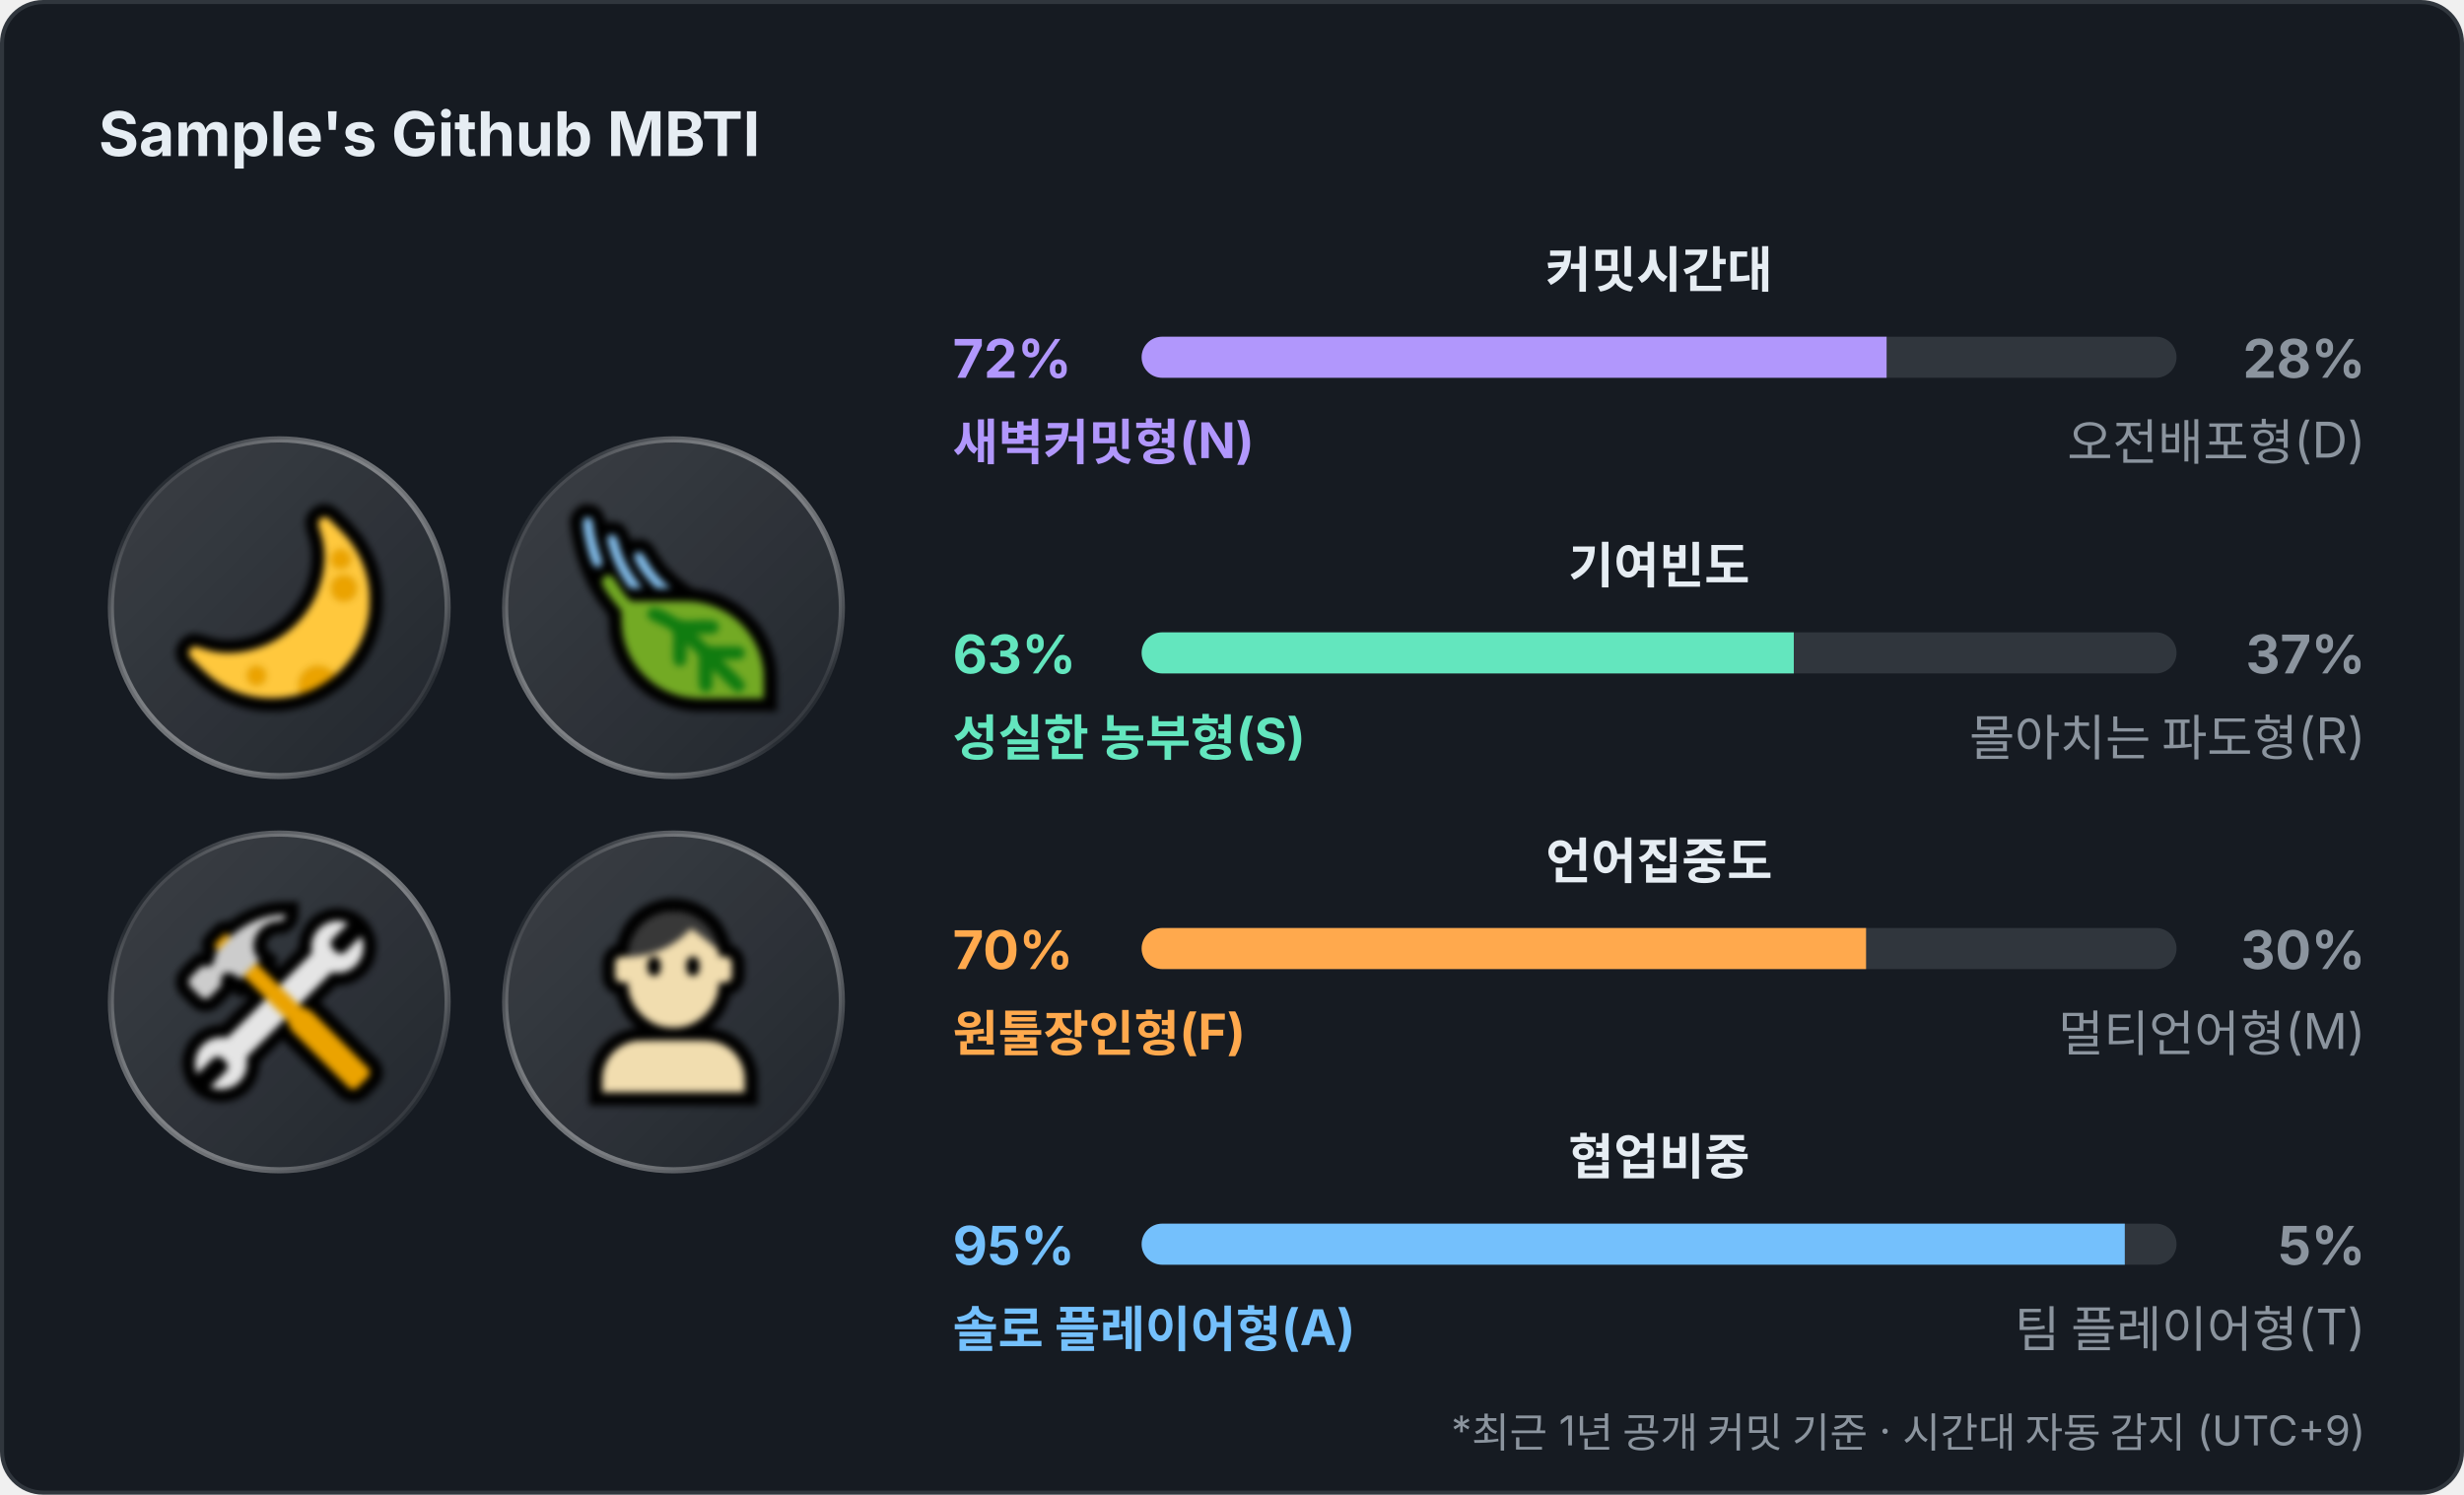
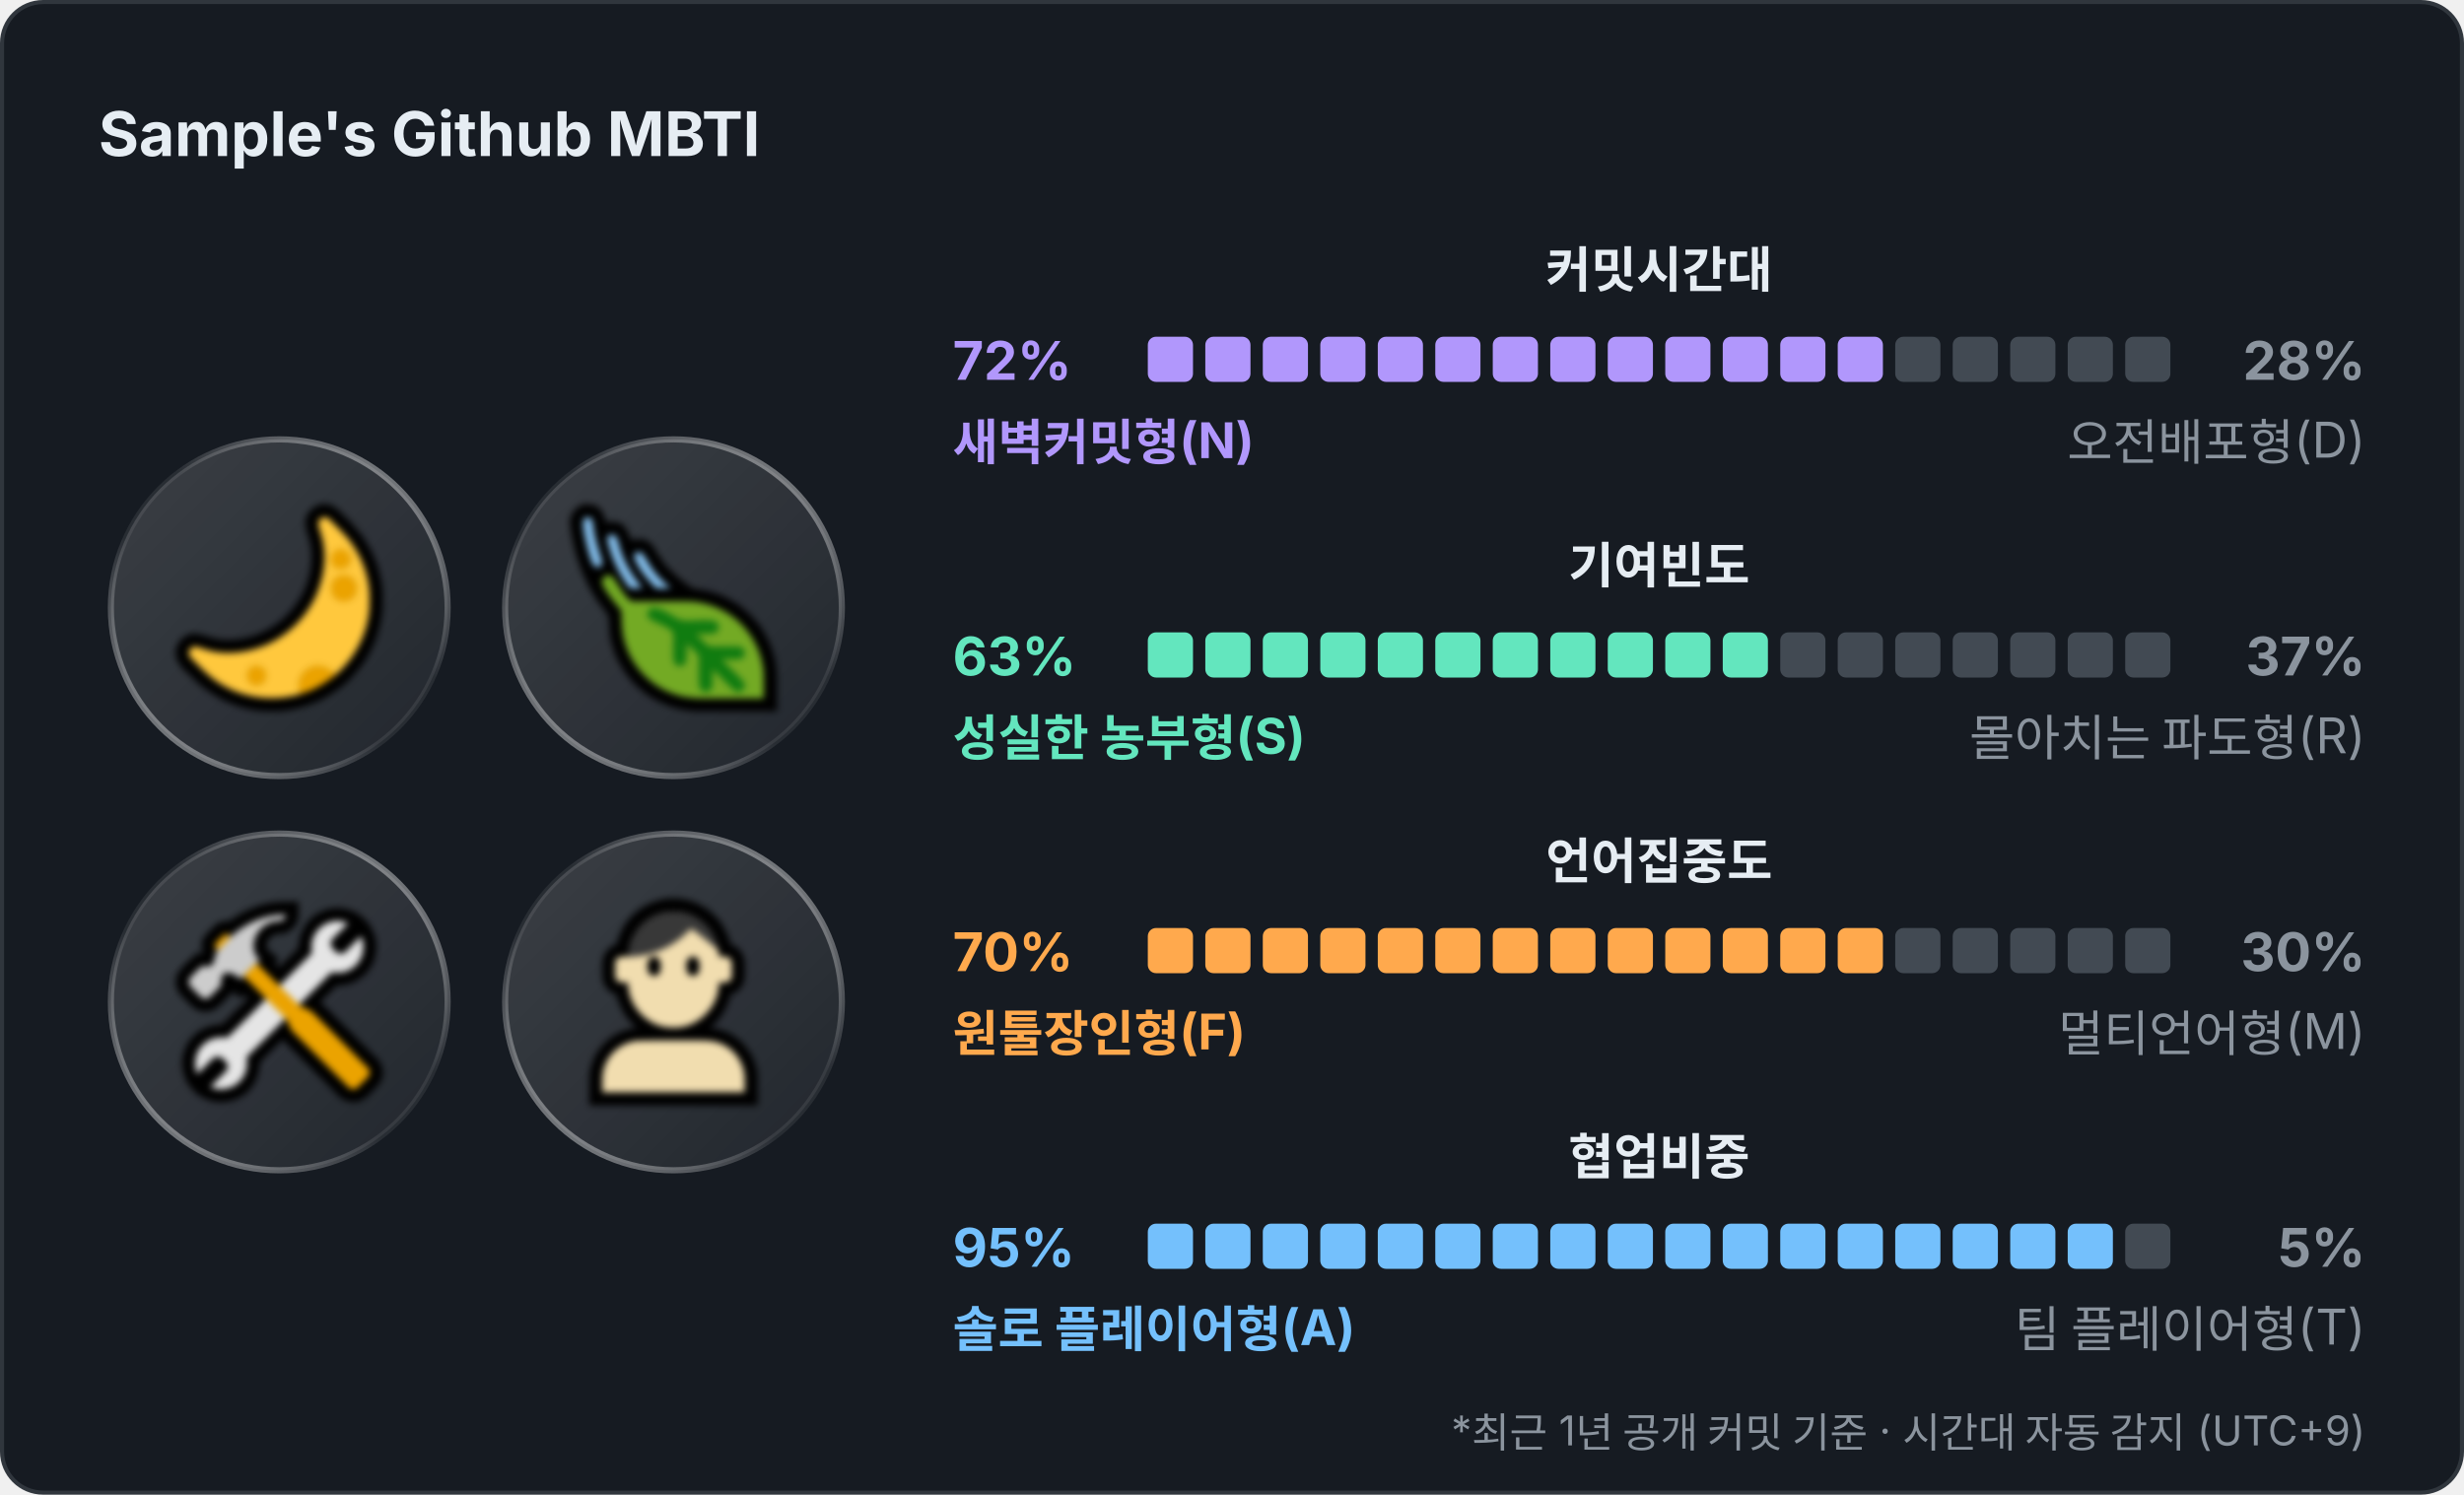
<svg xmlns="http://www.w3.org/2000/svg" width="600" height="364" viewBox="0 0 600 364" role="img" aria-label="sample의 깃허브 MBTI: NSFA">
  <style>
    text { font-family: Pretendard, -apple-system, 'Segoe UI', 'Apple SD Gothic Neo', 'Malgun Gothic', 'Noto Sans KR', sans-serif; fill: #e6edf3; }
    .title { font-size: 14px; font-weight: 600; fill: #8b949e; }
    .heading { font-size: 15px; font-weight: 700; }
    .nickname { font-size: 18px; font-weight: 700; }
    .side { font-size: 12px; fill: #8b949e; }
    .side.on { font-weight: 700; }
    .rate { font-size: 13px; font-weight: 700; fill: #8b949e; }
    .criterion { font-size: 12px; font-weight: 600; }
    .footer { font-size: 10px; fill: #8b949e; }
    .glass { fill: url(#glass-fill); stroke: url(#glass-stroke); stroke-width: 1.5; }
  </style>
  <defs>
    <linearGradient id="glass-fill" x1="0" y1="0" x2="1" y2="1">
      <stop offset="0" stop-color="#ffffff" stop-opacity="0.16" />
      <stop offset="1" stop-color="#ffffff" stop-opacity="0.05" />
    </linearGradient>
    <linearGradient id="glass-stroke" x1="0.9" y1="0" x2="0.1" y2="1">
      <stop offset="0" stop-color="#ffffff" stop-opacity="0.5" />
      <stop offset="0.4" stop-color="#ffffff" stop-opacity="0.08" />
      <stop offset="0.6" stop-color="#ffffff" stop-opacity="0.08" />
      <stop offset="1" stop-color="#ffffff" stop-opacity="0.5" />
    </linearGradient>
  </defs>
  <rect x="0.5" y="0.5" width="599" height="363" rx="10" fill="#161b22" stroke="#30363d" stroke-width="1" />
  <text x="24" y="38" class="heading">Sample's Github MBTI</text>
  <circle cx="68" cy="148" r="41" class="glass" />
  <svg x="26" y="106" width="84" height="84" viewBox="0 0 50 50" fill="none">
    <g filter="url(#N-filter1_f_2032_229)">
      <g clip-path="url(#N-clip0_2032_229)">
        <path d="M31.065 10H31.954C32.562 10.077 33.098 10.41 33.54 10.821C35.185 12.387 36.806 14.033 37.927 16.031C39.156 18.125 39.835 20.515 40 22.931V24.765C39.794 28.246 38.46 31.663 36.194 34.319C33.429 37.638 29.265 39.66 24.977 40H23.015C19.206 39.821 15.562 38.135 12.815 35.521C11.738 34.462 10.35 33.508 10 31.946V31.227C10.169 29.831 11.494 28.637 12.925 28.771C14.131 28.892 15.233 29.494 16.446 29.615C20.223 30.017 24.11 28.41 26.608 25.569C28.833 23.069 30.017 19.608 29.594 16.271C29.442 14.867 28.542 13.565 28.833 12.121C29.085 11.054 30.025 10.26 31.065 10V10ZM30.688 12.529C30.577 13.167 30.933 13.754 31.071 14.36C31.965 17.175 31.565 20.262 30.456 22.956C28.938 26.544 25.869 29.458 22.188 30.748C19.69 31.621 16.902 31.879 14.352 31.077C13.75 30.942 13.173 30.571 12.542 30.673C11.892 30.81 11.679 31.76 12.144 32.202C13.677 33.75 15.181 35.396 17.146 36.404C20.44 38.244 24.456 38.544 28.06 37.538L28.052 37.496C29.929 37.002 31.617 35.965 33.123 34.76C36.229 32.096 38.173 28.065 38.098 23.952C38.167 20.975 37.185 18.006 35.438 15.604C34.546 14.356 33.381 13.344 32.321 12.246C31.904 11.679 30.85 11.808 30.688 12.529V12.529Z" fill="black" />
        <path d="M30.688 12.529C30.85 11.808 31.904 11.679 32.321 12.246C33.381 13.344 34.546 14.356 35.438 15.604C37.185 18.006 38.167 20.975 38.098 23.952C38.173 28.065 36.229 32.096 33.123 34.76C32.558 34.171 31.91 33.571 31.062 33.469C29.708 33.221 28.319 34.15 27.938 35.452C27.696 36.123 27.885 36.831 28.052 37.496L28.06 37.538C24.456 38.544 20.44 38.244 17.146 36.404C15.181 35.396 13.677 33.75 12.144 32.202C11.679 31.76 11.892 30.81 12.542 30.673C13.173 30.571 13.75 30.942 14.352 31.077C16.902 31.879 19.69 31.621 22.188 30.748C25.869 29.458 28.938 26.544 30.456 22.956C31.565 20.262 31.965 17.175 31.071 14.36C30.933 13.754 30.577 13.167 30.688 12.529V12.529ZM33.79 16.56C32.704 16.6 32.129 18.035 32.81 18.846C33.371 19.602 34.683 19.494 35.125 18.663C35.735 17.756 34.86 16.419 33.79 16.56V16.56ZM33.596 20.483C32.248 21.035 32.152 23.16 33.454 23.819C34.644 24.575 36.396 23.502 36.219 22.094C36.267 20.81 34.717 19.9 33.596 20.483V20.483ZM21.09 33.585C20.242 33.987 20.042 35.275 20.785 35.881C21.54 36.648 23.079 36.1 23.092 34.996C23.283 33.942 22.015 33.058 21.09 33.585Z" fill="#FFC83D" />
        <path d="M33.79 16.56C34.86 16.419 35.735 17.756 35.125 18.663C34.683 19.494 33.371 19.602 32.81 18.846C32.129 18.035 32.704 16.6 33.79 16.56V16.56Z" fill="#EBA300" />
        <path d="M33.596 20.483C34.717 19.9 36.267 20.81 36.219 22.094C36.396 23.502 34.644 24.575 33.454 23.819C32.152 23.16 32.248 21.035 33.596 20.483V20.483Z" fill="#EBA300" />
        <path d="M21.09 33.585C22.015 33.058 23.283 33.942 23.092 34.996C23.079 36.1 21.54 36.648 20.785 35.881C20.042 35.275 20.242 33.987 21.09 33.585Z" fill="#EBA300" />
        <path d="M27.938 35.452C28.319 34.15 29.708 33.221 31.062 33.469C31.91 33.571 32.558 34.171 33.123 34.76C31.617 35.965 29.929 37.002 28.052 37.496C27.885 36.831 27.696 36.123 27.938 35.452V35.452Z" fill="#EBA300" />
      </g>
    </g>
    <defs>
      <filter id="N-filter1_f_2032_229" x="9" y="9" width="32" height="32" filterUnits="userSpaceOnUse" color-interpolation-filters="sRGB">
        <feFlood flood-opacity="0" result="BackgroundImageFix" />
        <feBlend mode="normal" in="SourceGraphic" in2="BackgroundImageFix" result="shape" />
        <feGaussianBlur stdDeviation="0.5" result="effect1_foregroundBlur_2032_229" />
      </filter>
      <clipPath id="N-clip0_2032_229">
        <rect width="30" height="30" fill="white" transform="translate(10 10)" />
      </clipPath>
    </defs>
  </svg>
  <circle cx="164" cy="148" r="41" class="glass" />
  <svg x="122" y="106" width="84" height="84" viewBox="0 0 50 50" fill="none">
    <g filter="url(#S-filter1_f_2032_280)">
      <g clip-path="url(#S-clip0_2032_280)">
        <path d="M11.973 10H12.944C13.442 10.129 13.963 10.294 14.327 10.679C14.842 11.185 15 11.915 15.225 12.575C15.988 12.567 16.854 12.398 17.506 12.9C18.277 13.419 18.55 14.35 18.846 15.177C19.663 15.092 20.581 14.877 21.31 15.379C22.067 15.885 22.442 16.752 22.915 17.496C23.948 19.267 25.592 20.55 27.175 21.802C27.619 22.188 28.206 22.29 28.771 22.365C31.667 22.746 34.39 24.196 36.39 26.315C38.592 28.6 39.877 31.723 40 34.89V40H27.942C25.129 39.79 22.375 38.7 20.233 36.854C17.465 34.496 15.69 30.944 15.66 27.29C15.648 26.712 15.621 26.083 15.198 25.64C12.235 22.048 10.565 17.519 10 12.927V12.2C10.225 11.175 10.969 10.325 11.973 10V10ZM11.944 12.321C11.815 13.404 12.115 14.481 12.333 15.535C12.613 16.623 12.842 17.746 13.369 18.746C13.546 19.196 14.081 19.06 14.458 19.106C14.527 18.794 14.75 18.471 14.615 18.146C14.098 16.515 13.548 14.877 13.365 13.165C13.29 12.744 13.287 12.246 12.931 11.948C12.588 11.873 12.006 11.867 11.944 12.321V12.321ZM15.61 14.467C15.55 14.606 15.431 14.887 15.373 15.027C15.94 17.623 17.081 20.081 18.696 22.19C19.302 22.188 19.908 22.188 20.515 22.188C19.121 20.512 17.931 18.629 17.273 16.542C17.042 15.848 16.983 15.056 16.492 14.477C16.208 14.387 15.902 14.46 15.61 14.467V14.467ZM19.594 16.969C19.506 17.104 19.329 17.377 19.242 17.512C19.837 19.354 21.192 20.802 22.488 22.188C23.196 22.188 23.906 22.185 24.615 22.188C23.592 21.369 22.646 20.444 21.902 19.36C21.387 18.66 21.019 17.867 20.504 17.167C20.31 16.846 19.9 17.002 19.594 16.969V16.969ZM14.694 20.913C14.529 21.387 14.819 21.85 15.042 22.25C15.742 23.383 16.6 24.408 17.462 25.421C17.506 27.017 17.488 28.648 17.998 30.183C19.004 33.533 21.675 36.327 24.979 37.477C26.448 38.033 28.033 38.152 29.592 38.156C32.421 38.154 35.25 38.154 38.081 38.154C38.085 36.915 38.121 35.671 38.065 34.431C37.896 31.956 36.825 29.573 35.165 27.74C33.065 25.435 29.975 24.073 26.858 24.081C24.433 24.081 22.01 24.073 19.585 24.092C19.31 24.075 19.017 24.108 18.754 24.008C17.858 23.192 17.235 22.129 16.587 21.117C16.385 20.827 16.19 20.498 15.858 20.34C15.394 20.212 14.86 20.456 14.694 20.913V20.913Z" fill="black" />
        <path d="M11.944 12.321C12.006 11.867 12.588 11.873 12.931 11.948C13.287 12.246 13.29 12.744 13.365 13.165C13.548 14.877 14.098 16.515 14.615 18.146C14.75 18.471 14.527 18.794 14.458 19.106C14.081 19.06 13.546 19.196 13.369 18.746C12.842 17.746 12.613 16.623 12.333 15.535C12.115 14.481 11.815 13.404 11.944 12.321V12.321Z" fill="#83BEEC" />
        <path d="M15.61 14.467C15.902 14.46 16.208 14.387 16.492 14.477C16.983 15.056 17.042 15.848 17.273 16.542C17.931 18.629 19.121 20.512 20.515 22.188C19.908 22.188 19.302 22.188 18.696 22.19C17.081 20.081 15.94 17.623 15.373 15.027C15.431 14.887 15.55 14.606 15.61 14.467V14.467Z" fill="#83BEEC" />
        <path d="M19.594 16.969C19.9 17.002 20.31 16.846 20.504 17.167C21.019 17.867 21.387 18.66 21.902 19.36C22.646 20.444 23.592 21.369 24.615 22.188C23.906 22.185 23.196 22.188 22.488 22.188C21.192 20.802 19.837 19.354 19.242 17.512C19.329 17.377 19.506 17.104 19.594 16.969V16.969Z" fill="#83BEEC" />
        <path d="M14.694 20.913C14.86 20.456 15.394 20.212 15.858 20.34C16.19 20.498 16.385 20.827 16.587 21.117C17.235 22.129 17.858 23.192 18.754 24.008C19.017 24.108 19.31 24.075 19.585 24.092C22.01 24.073 24.433 24.081 26.858 24.081C29.975 24.073 33.065 25.435 35.165 27.74C36.825 29.573 37.896 31.956 38.065 34.431C38.121 35.671 38.085 36.915 38.081 38.154C35.25 38.154 32.421 38.154 29.592 38.156C28.033 38.152 26.448 38.033 24.979 37.477C21.675 36.327 19.004 33.533 17.998 30.183C17.488 28.648 17.506 27.017 17.462 25.421C16.6 24.408 15.742 23.383 15.042 22.25C14.819 21.85 14.529 21.387 14.694 20.913V20.913ZM21.54 26.573C22.617 27.325 24.052 27.558 24.956 28.544C25.158 29.975 24.819 31.431 25.079 32.854C25.31 33.621 26.569 33.627 26.781 32.854C26.904 31.944 26.837 31.021 26.885 30.106C27.51 30.694 28.115 31.304 28.717 31.915C28.773 33.423 28.617 34.942 28.792 36.444C28.879 37.333 30.271 37.454 30.544 36.617C30.712 35.71 30.635 34.777 30.631 33.858C31.75 34.858 32.712 36.025 33.856 36.994C34.59 37.702 35.812 36.465 35.115 35.733C34.131 34.583 32.956 33.608 31.95 32.475C32.875 32.452 33.81 32.546 34.731 32.406C35.5 32.206 35.494 30.91 34.715 30.719C33.217 30.508 31.694 30.79 30.194 30.604C29.398 30.177 28.877 29.377 28.212 28.781C29.087 28.777 29.969 28.831 30.837 28.7C31.435 28.629 31.746 27.84 31.427 27.35C31.113 26.76 30.342 26.887 29.785 26.85C28.54 26.794 27.285 27.002 26.05 26.817C24.729 26.258 23.592 25.146 22.106 25.035C21.348 25.01 20.958 26.108 21.54 26.573Z" fill="#73AA24" />
        <path d="M21.54 26.573C20.958 26.108 21.348 25.01 22.106 25.035C23.592 25.146 24.729 26.258 26.05 26.817C27.285 27.002 28.54 26.794 29.785 26.85C30.342 26.887 31.113 26.76 31.427 27.35C31.746 27.84 31.435 28.629 30.837 28.7C29.969 28.831 29.087 28.777 28.212 28.781C28.877 29.377 29.398 30.177 30.194 30.604C31.694 30.79 33.217 30.508 34.715 30.719C35.494 30.91 35.5 32.206 34.731 32.406C33.81 32.546 32.875 32.452 31.95 32.475C32.956 33.608 34.131 34.583 35.115 35.733C35.812 36.465 34.59 37.702 33.856 36.994C32.712 36.025 31.75 34.858 30.631 33.858C30.635 34.777 30.712 35.71 30.544 36.617C30.271 37.454 28.879 37.333 28.792 36.444C28.617 34.942 28.773 33.423 28.717 31.915C28.115 31.304 27.51 30.694 26.885 30.106C26.837 31.021 26.904 31.944 26.781 32.854C26.569 33.627 25.31 33.621 25.079 32.854C24.819 31.431 25.158 29.975 24.956 28.544C24.052 27.558 22.617 27.325 21.54 26.573V26.573Z" fill="#107C10" />
      </g>
    </g>
    <defs>
      <filter id="S-filter1_f_2032_280" x="9" y="9" width="32" height="32" filterUnits="userSpaceOnUse" color-interpolation-filters="sRGB">
        <feFlood flood-opacity="0" result="BackgroundImageFix" />
        <feBlend mode="normal" in="SourceGraphic" in2="BackgroundImageFix" result="shape" />
        <feGaussianBlur stdDeviation="0.5" result="effect1_foregroundBlur_2032_280" />
      </filter>
      <clipPath id="S-clip0_2032_280">
        <rect width="30" height="30" fill="white" transform="translate(10 10)" />
      </clipPath>
    </defs>
  </svg>
  <circle cx="68" cy="244" r="41" class="glass" />
  <svg x="26" y="202" width="84" height="84" viewBox="0 0 50 50" fill="none">
    <g filter="url(#F-filter1_f_2032_374)">
      <g clip-path="url(#F-clip0_2032_374)">
        <path d="M24.585 10.529C25.654 10.433 26.729 10.488 27.802 10.465C27.84 11.075 27.812 11.685 27.819 12.294C27.869 13.502 26.998 14.631 25.871 15.008C25.4 15.202 24.863 15.054 24.396 15.26C23.59 15.506 22.998 16.4 23.183 17.242C23.733 17.79 24.369 18.258 24.967 18.758C24.773 18.965 24.579 19.169 24.383 19.373C24.579 19.59 24.785 19.796 25.002 19.99C25.944 19.065 26.875 18.129 27.802 17.194C27.831 16.06 28.127 14.929 28.742 13.969C29.7 12.396 31.512 11.423 33.34 11.4C35.277 11.36 37.208 12.4 38.212 14.065C39.298 15.76 39.356 18.058 38.335 19.798C37.344 21.573 35.331 22.663 33.31 22.65C32.5 23.408 31.731 24.212 30.946 24.998C33.635 27.694 36.331 30.383 39.023 33.079C39.508 33.562 39.902 34.171 40 34.86V35.71C39.708 37.013 38.546 37.794 37.69 38.717C36.656 39.788 34.788 39.785 33.744 38.731C30.969 35.987 28.24 33.196 25.45 30.467C24.377 31.56 23.281 32.633 22.206 33.723C22.169 35.231 21.646 36.763 20.562 37.844C19.179 39.325 16.946 39.873 15.015 39.308C13.09 38.763 11.51 37.117 11.083 35.156C10.523 32.91 11.552 30.371 13.544 29.179C14.504 28.544 15.658 28.34 16.777 28.229C17.99 27 19.223 25.794 20.431 24.56C20.292 24.298 20.079 24.071 19.804 23.946C19.627 24.119 19.454 24.296 19.285 24.475C18.898 24.244 18.76 23.698 18.335 23.544C17.05 24.602 16.079 26.494 14.183 26.396C12.858 26.425 12.031 25.283 11.173 24.458C10.617 23.962 10.185 23.327 10 22.602V21.627C10.429 20.048 11.935 19.148 12.967 17.985C13.279 17.973 13.59 17.965 13.9 17.96C13.825 17.294 13.656 16.6 13.906 15.948C14.292 15.137 15.046 14.604 15.644 13.963C16.212 13.371 17.054 13.242 17.833 13.26C19.792 11.783 22.131 10.765 24.585 10.529V10.529ZM17.877 15.633C17.79 15.373 17.594 15.2 17.29 15.113C16.704 15.435 16.315 16.01 15.821 16.452C15.429 16.775 15.758 17.325 16.131 17.5C15.535 18.087 15.808 19.046 15.269 19.656C14.821 19.988 14.25 19.802 13.738 19.854C13.14 20.444 12.5 21.012 11.969 21.665C11.592 22.573 12.529 23.083 13.033 23.652C13.481 24.125 14.042 24.819 14.769 24.41C15.381 23.837 15.967 23.231 16.558 22.635C16.548 21.975 16.462 21.023 17.246 20.775C18.067 20.694 18.829 21.119 19.381 21.696C19.538 21.556 19.681 21.404 19.831 21.258C20.935 22.329 22.01 23.433 23.104 24.517C21.283 26.446 19.354 28.294 17.481 30.181C16.271 30.031 14.952 30.246 14.048 31.129C12.865 32.152 12.521 33.913 13.077 35.352C13.115 35.35 13.192 35.35 13.229 35.35C14.017 34.556 14.804 33.758 15.604 32.977C15.931 32.977 16.262 32.944 16.587 32.992C16.894 33.319 17.229 33.617 17.519 33.956C17.529 34.235 17.533 34.517 17.517 34.796C16.7 35.654 15.842 36.473 15.012 37.319C16.637 38.077 18.758 37.485 19.706 35.952C20.329 35.09 20.363 33.99 20.281 32.979C22.179 31.121 24.05 29.231 25.923 27.348C26.438 27.952 26.446 28.875 27.073 29.404C29.75 32.075 32.419 34.754 35.104 37.417C35.592 37.892 36.34 37.565 36.673 37.071C37.223 36.371 38.477 35.808 38 34.735C35.315 31.996 32.575 29.306 29.873 26.581C29.308 25.981 28.396 25.946 27.783 25.415C28.054 25.315 28.2 25.048 28.413 24.869C29.775 23.481 31.192 22.14 32.521 20.721C33.554 20.837 34.671 20.785 35.54 20.135C37.052 19.171 37.577 17.102 36.883 15.479C36.008 16.269 35.215 17.144 34.371 17.965C34.075 17.971 33.779 17.975 33.485 17.977C32.877 17.508 32.098 16.798 32.604 15.969C33.39 15.221 34.127 14.423 34.927 13.692C34.763 13.335 34.256 13.483 33.96 13.304C32.373 13.071 30.702 13.975 30.042 15.442C29.642 16.2 29.642 17.079 29.754 17.913C28.177 19.5 26.583 21.073 25.012 22.667C23.906 21.573 22.81 20.469 21.708 19.373C21.829 19.26 22.069 19.035 22.188 18.925C21.002 17.973 21.031 16.165 21.856 14.99C22.515 13.912 23.775 13.273 25.023 13.271C25.519 13.298 25.94 12.838 25.952 12.358C22.952 12.273 20.056 13.625 17.877 15.633V15.633Z" fill="black" />
        <path d="M17.877 15.633C20.056 13.625 22.952 12.273 25.952 12.358C25.94 12.838 25.519 13.298 25.023 13.271C23.775 13.273 22.515 13.912 21.856 14.99C21.031 16.165 21.002 17.973 22.188 18.925C22.069 19.035 21.829 19.26 21.708 19.373C21.077 19.996 20.458 20.631 19.831 21.258C19.681 21.404 19.538 21.556 19.381 21.696C18.829 21.119 18.067 20.694 17.246 20.775C16.462 21.023 16.548 21.975 16.558 22.635C15.967 23.231 15.381 23.837 14.769 24.41C14.042 24.819 13.481 24.125 13.033 23.652C12.529 23.083 11.592 22.573 11.969 21.665C12.5 21.012 13.14 20.444 13.738 19.854C14.25 19.802 14.821 19.988 15.269 19.656C15.808 19.046 15.535 18.087 16.131 17.5C16.69 16.858 17.273 16.233 17.877 15.633Z" fill="#CCCCCC" />
        <path d="M30.041 15.442C30.702 13.975 32.373 13.071 33.96 13.304C34.256 13.483 34.762 13.336 34.927 13.692C34.127 14.423 33.389 15.221 32.604 15.969C32.098 16.798 32.877 17.509 33.485 17.977C33.779 17.975 34.075 17.971 34.37 17.965C35.214 17.144 36.008 16.269 36.883 15.479C37.577 17.102 37.052 19.171 35.539 20.136C34.67 20.786 33.554 20.838 32.52 20.721C31.191 22.14 29.775 23.481 28.412 24.869C28.2 25.048 28.054 25.315 27.783 25.415C26.835 24.525 25.939 23.579 25.012 22.667C26.583 21.073 28.177 19.5 29.754 17.913C29.641 17.079 29.641 16.2 30.041 15.442V15.442Z" fill="#E5E5E5" />
        <path d="M23.104 24.517C24.04 25.465 24.998 26.39 25.923 27.348C24.05 29.231 22.179 31.121 20.281 32.979C20.363 33.99 20.329 35.09 19.706 35.952C18.758 37.485 16.637 38.077 15.012 37.319C15.842 36.473 16.7 35.654 17.517 34.796C17.533 34.517 17.529 34.235 17.519 33.956C17.229 33.617 16.894 33.319 16.587 32.992C16.262 32.944 15.931 32.977 15.604 32.977C14.804 33.758 14.017 34.556 13.229 35.35C13.192 35.35 13.115 35.35 13.077 35.352C12.521 33.913 12.865 32.152 14.048 31.129C14.952 30.246 16.271 30.031 17.481 30.181C19.354 28.294 21.283 26.446 23.104 24.517V24.517Z" fill="#E5E5E5" />
        <path d="M15.82 16.452C16.314 16.01 16.704 15.435 17.289 15.112C17.593 15.2 17.789 15.373 17.877 15.633C17.273 16.233 16.689 16.858 16.131 17.5C15.758 17.325 15.429 16.775 15.82 16.452Z" fill="#ECA300" />
        <path d="M19.831 21.258C20.459 20.631 21.077 19.996 21.709 19.373C22.811 20.469 23.907 21.573 25.013 22.667C25.94 23.579 26.836 24.525 27.784 25.415C28.396 25.946 29.309 25.981 29.873 26.581C32.575 29.306 35.315 31.996 38 34.736C38.477 35.808 37.223 36.371 36.673 37.071C36.34 37.565 35.592 37.892 35.105 37.417C32.419 34.754 29.75 32.075 27.073 29.404C26.446 28.875 26.438 27.952 25.923 27.348C24.998 26.39 24.04 25.465 23.105 24.517C22.011 23.433 20.936 22.329 19.831 21.258V21.258Z" fill="#EBA300" />
      </g>
    </g>
    <defs>
      <filter id="F-filter1_f_2032_374" x="9" y="9" width="32" height="32" filterUnits="userSpaceOnUse" color-interpolation-filters="sRGB">
        <feFlood flood-opacity="0" result="BackgroundImageFix" />
        <feBlend mode="normal" in="SourceGraphic" in2="BackgroundImageFix" result="shape" />
        <feGaussianBlur stdDeviation="0.5" result="effect1_foregroundBlur_2032_374" />
      </filter>
      <clipPath id="F-clip0_2032_374">
        <rect width="30" height="30" fill="white" transform="translate(10 10)" />
      </clipPath>
    </defs>
  </svg>
  <circle cx="164" cy="244" r="41" class="glass" />
  <svg x="122" y="202" width="84" height="84" viewBox="0 0 50 50" fill="none">
    <g filter="url(#A-filter1_f_2032_396)">
      <path d="M24.148 10H25.798C28.135 10.292 30.39 11.496 31.779 13.423C32.506 14.371 32.965 15.49 33.265 16.64C34.421 17.025 35.342 18.117 35.31 19.369C35.263 20.506 35.54 21.779 34.854 22.781C34.498 23.367 33.888 23.717 33.273 23.967C32.831 25.844 31.777 27.56 30.279 28.777C33.979 29.002 37.154 32.331 37.188 36.04C37.204 37.36 37.188 38.679 37.194 40H12.806C12.827 38.504 12.762 37.008 12.846 35.515C13.152 32.013 16.196 28.985 19.721 28.779C18.212 27.569 17.173 25.84 16.729 23.965C15.648 23.608 14.758 22.635 14.704 21.471C14.677 20.631 14.658 19.79 14.723 18.952C14.869 17.869 15.71 16.988 16.729 16.65C17.044 15.502 17.49 14.377 18.221 13.427C19.594 11.506 21.829 10.312 24.148 10V10ZM18.46 18.429C17.917 18.458 17.294 18.323 16.837 18.7C16.383 19.06 16.615 19.715 16.552 20.212C16.621 20.779 16.371 21.492 16.837 21.931C17.292 22.279 17.896 22.156 18.427 22.188C18.363 25.602 21.346 28.758 24.79 28.723C28.369 28.975 31.633 25.744 31.567 22.183C32.1 22.152 32.712 22.292 33.158 21.921C33.604 21.56 33.385 20.917 33.442 20.421C33.377 19.854 33.623 19.142 33.148 18.704C32.698 18.358 32.1 18.467 31.573 18.425C31.521 18.077 31.575 17.696 31.413 17.379C31.108 14.198 27.942 11.683 24.783 11.902C21.375 11.879 18.323 15.021 18.46 18.429V18.429ZM15.081 34.177C14.554 35.417 14.706 36.788 14.692 38.098C21.565 38.092 28.435 38.094 35.308 38.098C35.312 37.479 35.321 36.86 35.312 36.242C35.333 34.296 34.248 32.377 32.558 31.406C31.481 30.731 30.188 30.583 28.944 30.592C26.033 30.617 23.121 30.558 20.21 30.619C17.99 30.64 15.867 32.094 15.081 34.177V34.177Z" fill="black" />
      <path d="M21.702 18.567C22.21 18.219 23.023 18.562 23.09 19.188C23.185 19.733 23.227 20.358 22.948 20.856C22.515 21.521 21.333 21.252 21.273 20.446C21.204 19.825 21.092 18.956 21.702 18.567V18.567Z" fill="black" />
      <path d="M27.327 18.565C27.75 18.29 28.367 18.454 28.629 18.881C28.829 19.479 28.844 20.152 28.642 20.752C28.308 21.438 27.154 21.375 26.946 20.629C26.815 19.962 26.679 19.006 27.327 18.565Z" fill="black" />
      <path d="M18.46 18.429C18.323 15.021 21.375 11.879 24.783 11.902C27.942 11.683 31.108 14.198 31.413 17.379C30.11 16.379 28.894 15.258 27.527 14.35C25.252 16.896 21.883 18.442 18.46 18.429V18.429Z" fill="#383838" />
      <path d="M27.527 14.35C28.894 15.258 30.11 16.379 31.413 17.379C31.575 17.696 31.521 18.077 31.573 18.425C32.1 18.467 32.698 18.358 33.148 18.704C33.623 19.142 33.377 19.854 33.442 20.421C33.385 20.917 33.604 21.56 33.158 21.921C32.712 22.292 32.1 22.152 31.567 22.183C31.633 25.744 28.369 28.975 24.79 28.723C21.346 28.758 18.363 25.602 18.427 22.188C17.896 22.156 17.292 22.279 16.837 21.931C16.371 21.492 16.621 20.779 16.552 20.212C16.615 19.715 16.383 19.06 16.837 18.7C17.294 18.323 17.917 18.458 18.46 18.429C21.883 18.442 25.252 16.896 27.527 14.35V14.35ZM21.702 18.567C21.092 18.956 21.204 19.825 21.273 20.446C21.333 21.252 22.515 21.521 22.948 20.856C23.227 20.358 23.185 19.733 23.09 19.188C23.023 18.562 22.21 18.219 21.702 18.567V18.567ZM27.327 18.565C26.679 19.006 26.815 19.962 26.946 20.629C27.154 21.375 28.308 21.438 28.642 20.752C28.844 20.152 28.829 19.479 28.629 18.881C28.367 18.454 27.75 18.29 27.327 18.565Z" fill="#F1DDAF" />
      <path d="M15.081 34.177C15.867 32.094 17.99 30.64 20.21 30.619C23.121 30.558 26.033 30.617 28.944 30.592C30.188 30.583 31.481 30.731 32.558 31.406C34.248 32.377 35.333 34.296 35.312 36.242C35.321 36.86 35.312 37.479 35.308 38.098C28.435 38.094 21.565 38.092 14.692 38.098C14.706 36.788 14.554 35.417 15.081 34.177V34.177Z" fill="#F1DDAF" />
    </g>
    <defs>
      <filter id="A-filter1_f_2032_396" x="9" y="9" width="32" height="32" filterUnits="userSpaceOnUse" color-interpolation-filters="sRGB">
        <feFlood flood-opacity="0" result="BackgroundImageFix" />
        <feBlend mode="normal" in="SourceGraphic" in2="BackgroundImageFix" result="shape" />
        <feGaussianBlur stdDeviation="0.5" result="effect1_foregroundBlur_2032_396" />
      </filter>
    </defs>
  </svg>
  <text x="404" y="70" class="criterion" text-anchor="middle">커밋시간대</text>
-   <clipPath id="track-0">
-     <rect x="278" y="82" width="252" height="10" rx="5" />
-   </clipPath>
-   <rect x="278" y="82" width="252" height="10" rx="5" fill="#30363d" />
-   <rect x="278.0" y="82" width="181.4" height="10" fill="#b197fc" clip-path="url(#track-0)" />
-   <text x="232" y="92" class="rate" style="fill: #b197fc">72%</text>
+   <rect x="279.5" y="82" width="11" height="11" rx="2" fill="#b197fc" />
+   <rect x="293.5" y="82" width="11" height="11" rx="2" fill="#b197fc" />
+   <rect x="307.5" y="82" width="11" height="11" rx="2" fill="#b197fc" />
+   <rect x="321.5" y="82" width="11" height="11" rx="2" fill="#b197fc" />
+   <rect x="335.5" y="82" width="11" height="11" rx="2" fill="#b197fc" />
+   <rect x="349.5" y="82" width="11" height="11" rx="2" fill="#b197fc" />
+   <rect x="363.5" y="82" width="11" height="11" rx="2" fill="#b197fc" />
+   <rect x="377.5" y="82" width="11" height="11" rx="2" fill="#b197fc" />
+   <rect x="391.5" y="82" width="11" height="11" rx="2" fill="#b197fc" />
+   <rect x="405.5" y="82" width="11" height="11" rx="2" fill="#b197fc" />
+   <rect x="419.5" y="82" width="11" height="11" rx="2" fill="#b197fc" />
+   <rect x="433.5" y="82" width="11" height="11" rx="2" fill="#b197fc" />
+   <rect x="447.5" y="82" width="11" height="11" rx="2" fill="#b197fc" />
+   <rect x="461.5" y="82" width="11" height="11" rx="2" fill="#424a53" />
+   <rect x="475.5" y="82" width="11" height="11" rx="2" fill="#424a53" />
+   <rect x="489.5" y="82" width="11" height="11" rx="2" fill="#424a53" />
+   <rect x="503.5" y="82" width="11" height="11" rx="2" fill="#424a53" />
+   <rect x="517.5" y="82" width="11" height="11" rx="2" fill="#424a53" />
+   <text x="232" y="92.5" class="rate" style="fill: #b197fc">72%</text>
  <text x="232" y="112" class="side on" style="fill: #b197fc">새벽커밋형(N)</text>
-   <text x="576" y="92" text-anchor="end" class="rate">28%</text>
+   <text x="576" y="92.5" text-anchor="end" class="rate">28%</text>
  <text x="576" y="112" text-anchor="end" class="side">오전배포형(D)</text>
  <text x="404" y="142" class="criterion" text-anchor="middle">기여빈도</text>
-   <clipPath id="track-1">
-     <rect x="278" y="154" width="252" height="10" rx="5" />
-   </clipPath>
-   <rect x="278" y="154" width="252" height="10" rx="5" fill="#30363d" />
-   <rect x="278.0" y="154" width="158.8" height="10" fill="#63e6be" clip-path="url(#track-1)" />
-   <text x="232" y="164" class="rate" style="fill: #63e6be">63%</text>
+   <rect x="279.5" y="154" width="11" height="11" rx="2" fill="#63e6be" />
+   <rect x="293.5" y="154" width="11" height="11" rx="2" fill="#63e6be" />
+   <rect x="307.5" y="154" width="11" height="11" rx="2" fill="#63e6be" />
+   <rect x="321.5" y="154" width="11" height="11" rx="2" fill="#63e6be" />
+   <rect x="335.5" y="154" width="11" height="11" rx="2" fill="#63e6be" />
+   <rect x="349.5" y="154" width="11" height="11" rx="2" fill="#63e6be" />
+   <rect x="363.5" y="154" width="11" height="11" rx="2" fill="#63e6be" />
+   <rect x="377.5" y="154" width="11" height="11" rx="2" fill="#63e6be" />
+   <rect x="391.5" y="154" width="11" height="11" rx="2" fill="#63e6be" />
+   <rect x="405.5" y="154" width="11" height="11" rx="2" fill="#63e6be" />
+   <rect x="419.5" y="154" width="11" height="11" rx="2" fill="#63e6be" />
+   <rect x="433.5" y="154" width="11" height="11" rx="2" fill="#424a53" />
+   <rect x="447.5" y="154" width="11" height="11" rx="2" fill="#424a53" />
+   <rect x="461.5" y="154" width="11" height="11" rx="2" fill="#424a53" />
+   <rect x="475.5" y="154" width="11" height="11" rx="2" fill="#424a53" />
+   <rect x="489.5" y="154" width="11" height="11" rx="2" fill="#424a53" />
+   <rect x="503.5" y="154" width="11" height="11" rx="2" fill="#424a53" />
+   <rect x="517.5" y="154" width="11" height="11" rx="2" fill="#424a53" />
+   <text x="232" y="164.5" class="rate" style="fill: #63e6be">63%</text>
  <text x="232" y="184" class="side on" style="fill: #63e6be">성실한 농부형(S)</text>
-   <text x="576" y="164" text-anchor="end" class="rate">37%</text>
+   <text x="576" y="164.5" text-anchor="end" class="rate">37%</text>
  <text x="576" y="184" text-anchor="end" class="side">몰아치는 파도형(R)</text>
  <text x="404" y="214" class="criterion" text-anchor="middle">언어집중도</text>
-   <clipPath id="track-2">
-     <rect x="278" y="226" width="252" height="10" rx="5" />
-   </clipPath>
-   <rect x="278" y="226" width="252" height="10" rx="5" fill="#30363d" />
-   <rect x="278.0" y="226" width="176.4" height="10" fill="#ffa94d" clip-path="url(#track-2)" />
-   <text x="232" y="236" class="rate" style="fill: #ffa94d">70%</text>
+   <rect x="279.5" y="226" width="11" height="11" rx="2" fill="#ffa94d" />
+   <rect x="293.5" y="226" width="11" height="11" rx="2" fill="#ffa94d" />
+   <rect x="307.5" y="226" width="11" height="11" rx="2" fill="#ffa94d" />
+   <rect x="321.5" y="226" width="11" height="11" rx="2" fill="#ffa94d" />
+   <rect x="335.5" y="226" width="11" height="11" rx="2" fill="#ffa94d" />
+   <rect x="349.5" y="226" width="11" height="11" rx="2" fill="#ffa94d" />
+   <rect x="363.5" y="226" width="11" height="11" rx="2" fill="#ffa94d" />
+   <rect x="377.5" y="226" width="11" height="11" rx="2" fill="#ffa94d" />
+   <rect x="391.5" y="226" width="11" height="11" rx="2" fill="#ffa94d" />
+   <rect x="405.5" y="226" width="11" height="11" rx="2" fill="#ffa94d" />
+   <rect x="419.5" y="226" width="11" height="11" rx="2" fill="#ffa94d" />
+   <rect x="433.5" y="226" width="11" height="11" rx="2" fill="#ffa94d" />
+   <rect x="447.5" y="226" width="11" height="11" rx="2" fill="#ffa94d" />
+   <rect x="461.5" y="226" width="11" height="11" rx="2" fill="#424a53" />
+   <rect x="475.5" y="226" width="11" height="11" rx="2" fill="#424a53" />
+   <rect x="489.5" y="226" width="11" height="11" rx="2" fill="#424a53" />
+   <rect x="503.5" y="226" width="11" height="11" rx="2" fill="#424a53" />
+   <rect x="517.5" y="226" width="11" height="11" rx="2" fill="#424a53" />
+   <text x="232" y="236.5" class="rate" style="fill: #ffa94d">70%</text>
  <text x="232" y="256" class="side on" style="fill: #ffa94d">원툴장인형(F)</text>
-   <text x="576" y="236" text-anchor="end" class="rate">30%</text>
+   <text x="576" y="236.5" text-anchor="end" class="rate">30%</text>
  <text x="576" y="256" text-anchor="end" class="side">멀티언어형(M)</text>
  <text x="404" y="286" class="criterion" text-anchor="middle">협업비중</text>
-   <clipPath id="track-3">
-     <rect x="278" y="298" width="252" height="10" rx="5" />
-   </clipPath>
-   <rect x="278" y="298" width="252" height="10" rx="5" fill="#30363d" />
-   <rect x="278.0" y="298" width="239.4" height="10" fill="#74c0fc" clip-path="url(#track-3)" />
-   <text x="232" y="308" class="rate" style="fill: #74c0fc">95%</text>
+   <rect x="279.5" y="298" width="11" height="11" rx="2" fill="#74c0fc" />
+   <rect x="293.5" y="298" width="11" height="11" rx="2" fill="#74c0fc" />
+   <rect x="307.5" y="298" width="11" height="11" rx="2" fill="#74c0fc" />
+   <rect x="321.5" y="298" width="11" height="11" rx="2" fill="#74c0fc" />
+   <rect x="335.5" y="298" width="11" height="11" rx="2" fill="#74c0fc" />
+   <rect x="349.5" y="298" width="11" height="11" rx="2" fill="#74c0fc" />
+   <rect x="363.5" y="298" width="11" height="11" rx="2" fill="#74c0fc" />
+   <rect x="377.5" y="298" width="11" height="11" rx="2" fill="#74c0fc" />
+   <rect x="391.5" y="298" width="11" height="11" rx="2" fill="#74c0fc" />
+   <rect x="405.5" y="298" width="11" height="11" rx="2" fill="#74c0fc" />
+   <rect x="419.5" y="298" width="11" height="11" rx="2" fill="#74c0fc" />
+   <rect x="433.5" y="298" width="11" height="11" rx="2" fill="#74c0fc" />
+   <rect x="447.5" y="298" width="11" height="11" rx="2" fill="#74c0fc" />
+   <rect x="461.5" y="298" width="11" height="11" rx="2" fill="#74c0fc" />
+   <rect x="475.5" y="298" width="11" height="11" rx="2" fill="#74c0fc" />
+   <rect x="489.5" y="298" width="11" height="11" rx="2" fill="#74c0fc" />
+   <rect x="503.5" y="298" width="11" height="11" rx="2" fill="#74c0fc" />
+   <rect x="517.5" y="298" width="11" height="11" rx="2" fill="#424a53" />
+   <text x="232" y="308.5" class="rate" style="fill: #74c0fc">95%</text>
  <text x="232" y="328" class="side on" style="fill: #74c0fc">솔로 플레이어형(A)</text>
-   <text x="576" y="308" text-anchor="end" class="rate">5%</text>
+   <text x="576" y="308.5" text-anchor="end" class="rate">5%</text>
  <text x="576" y="328" text-anchor="end" class="side">팀 플레이어형(T)</text>
  <text x="576" y="352" class="footer" text-anchor="end">*최근 1년 공개 커밋 기준 · 시간대 자동 감지 (UTC+9)</text>
</svg>
